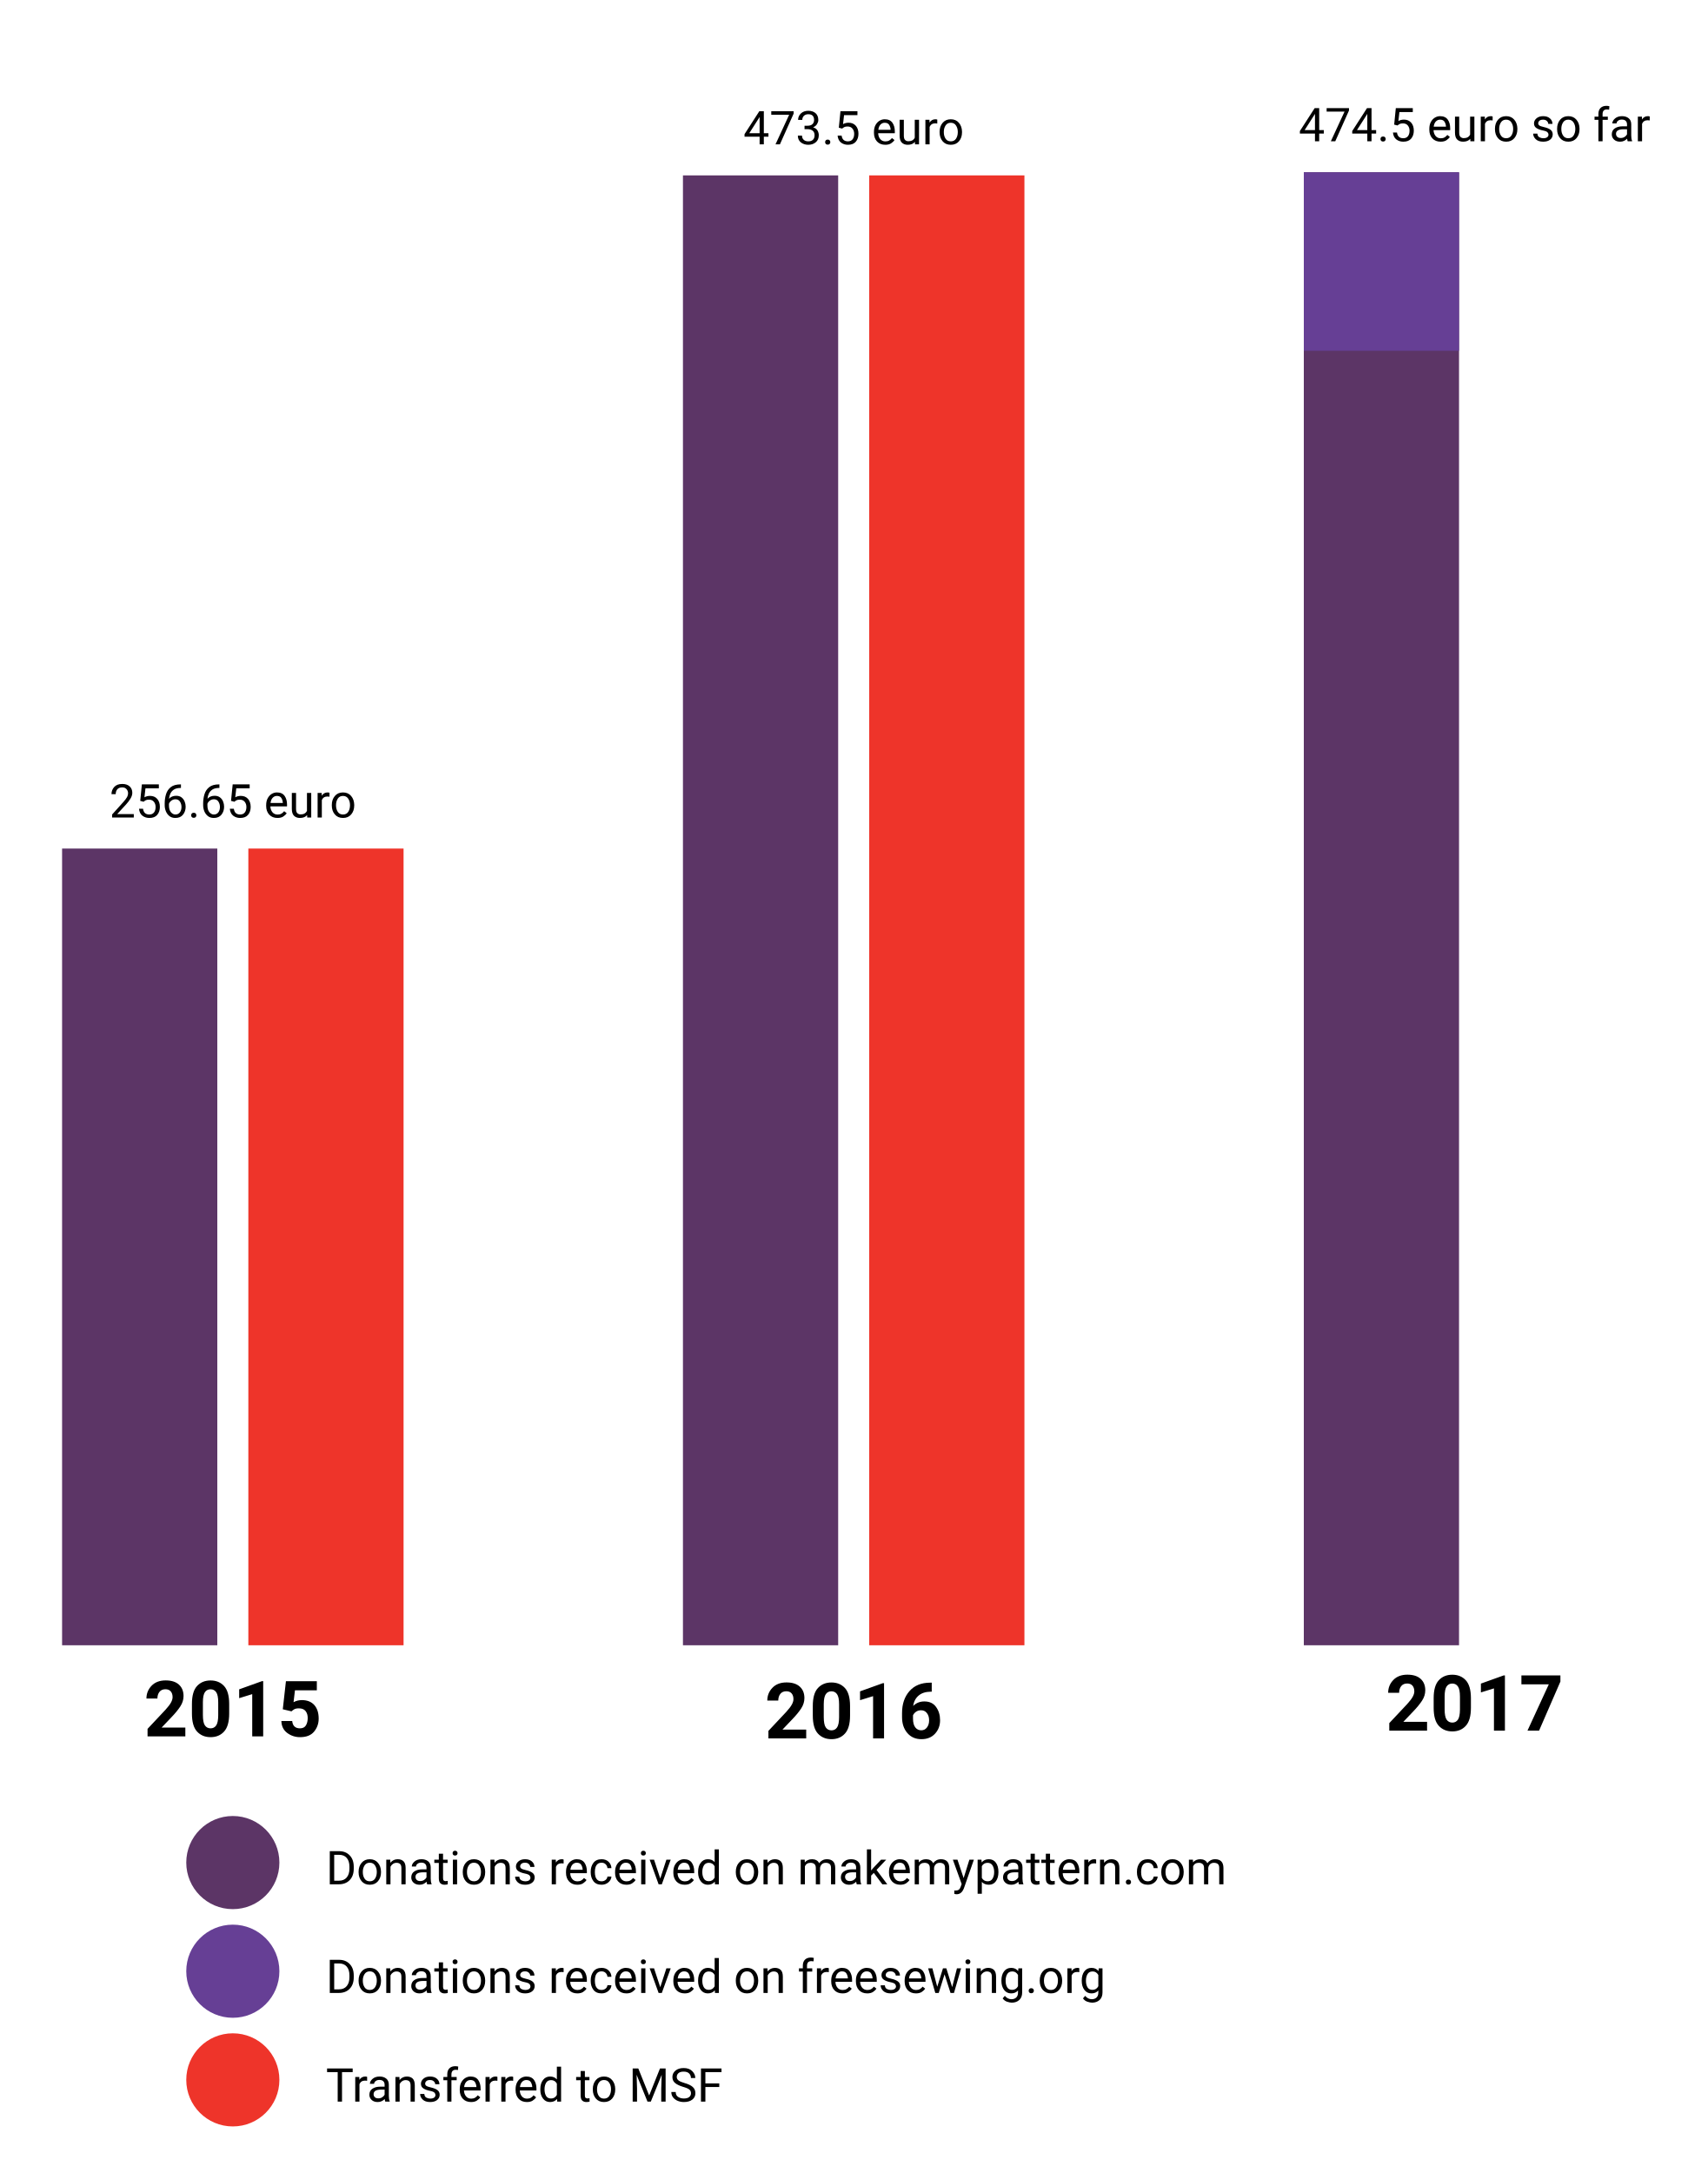
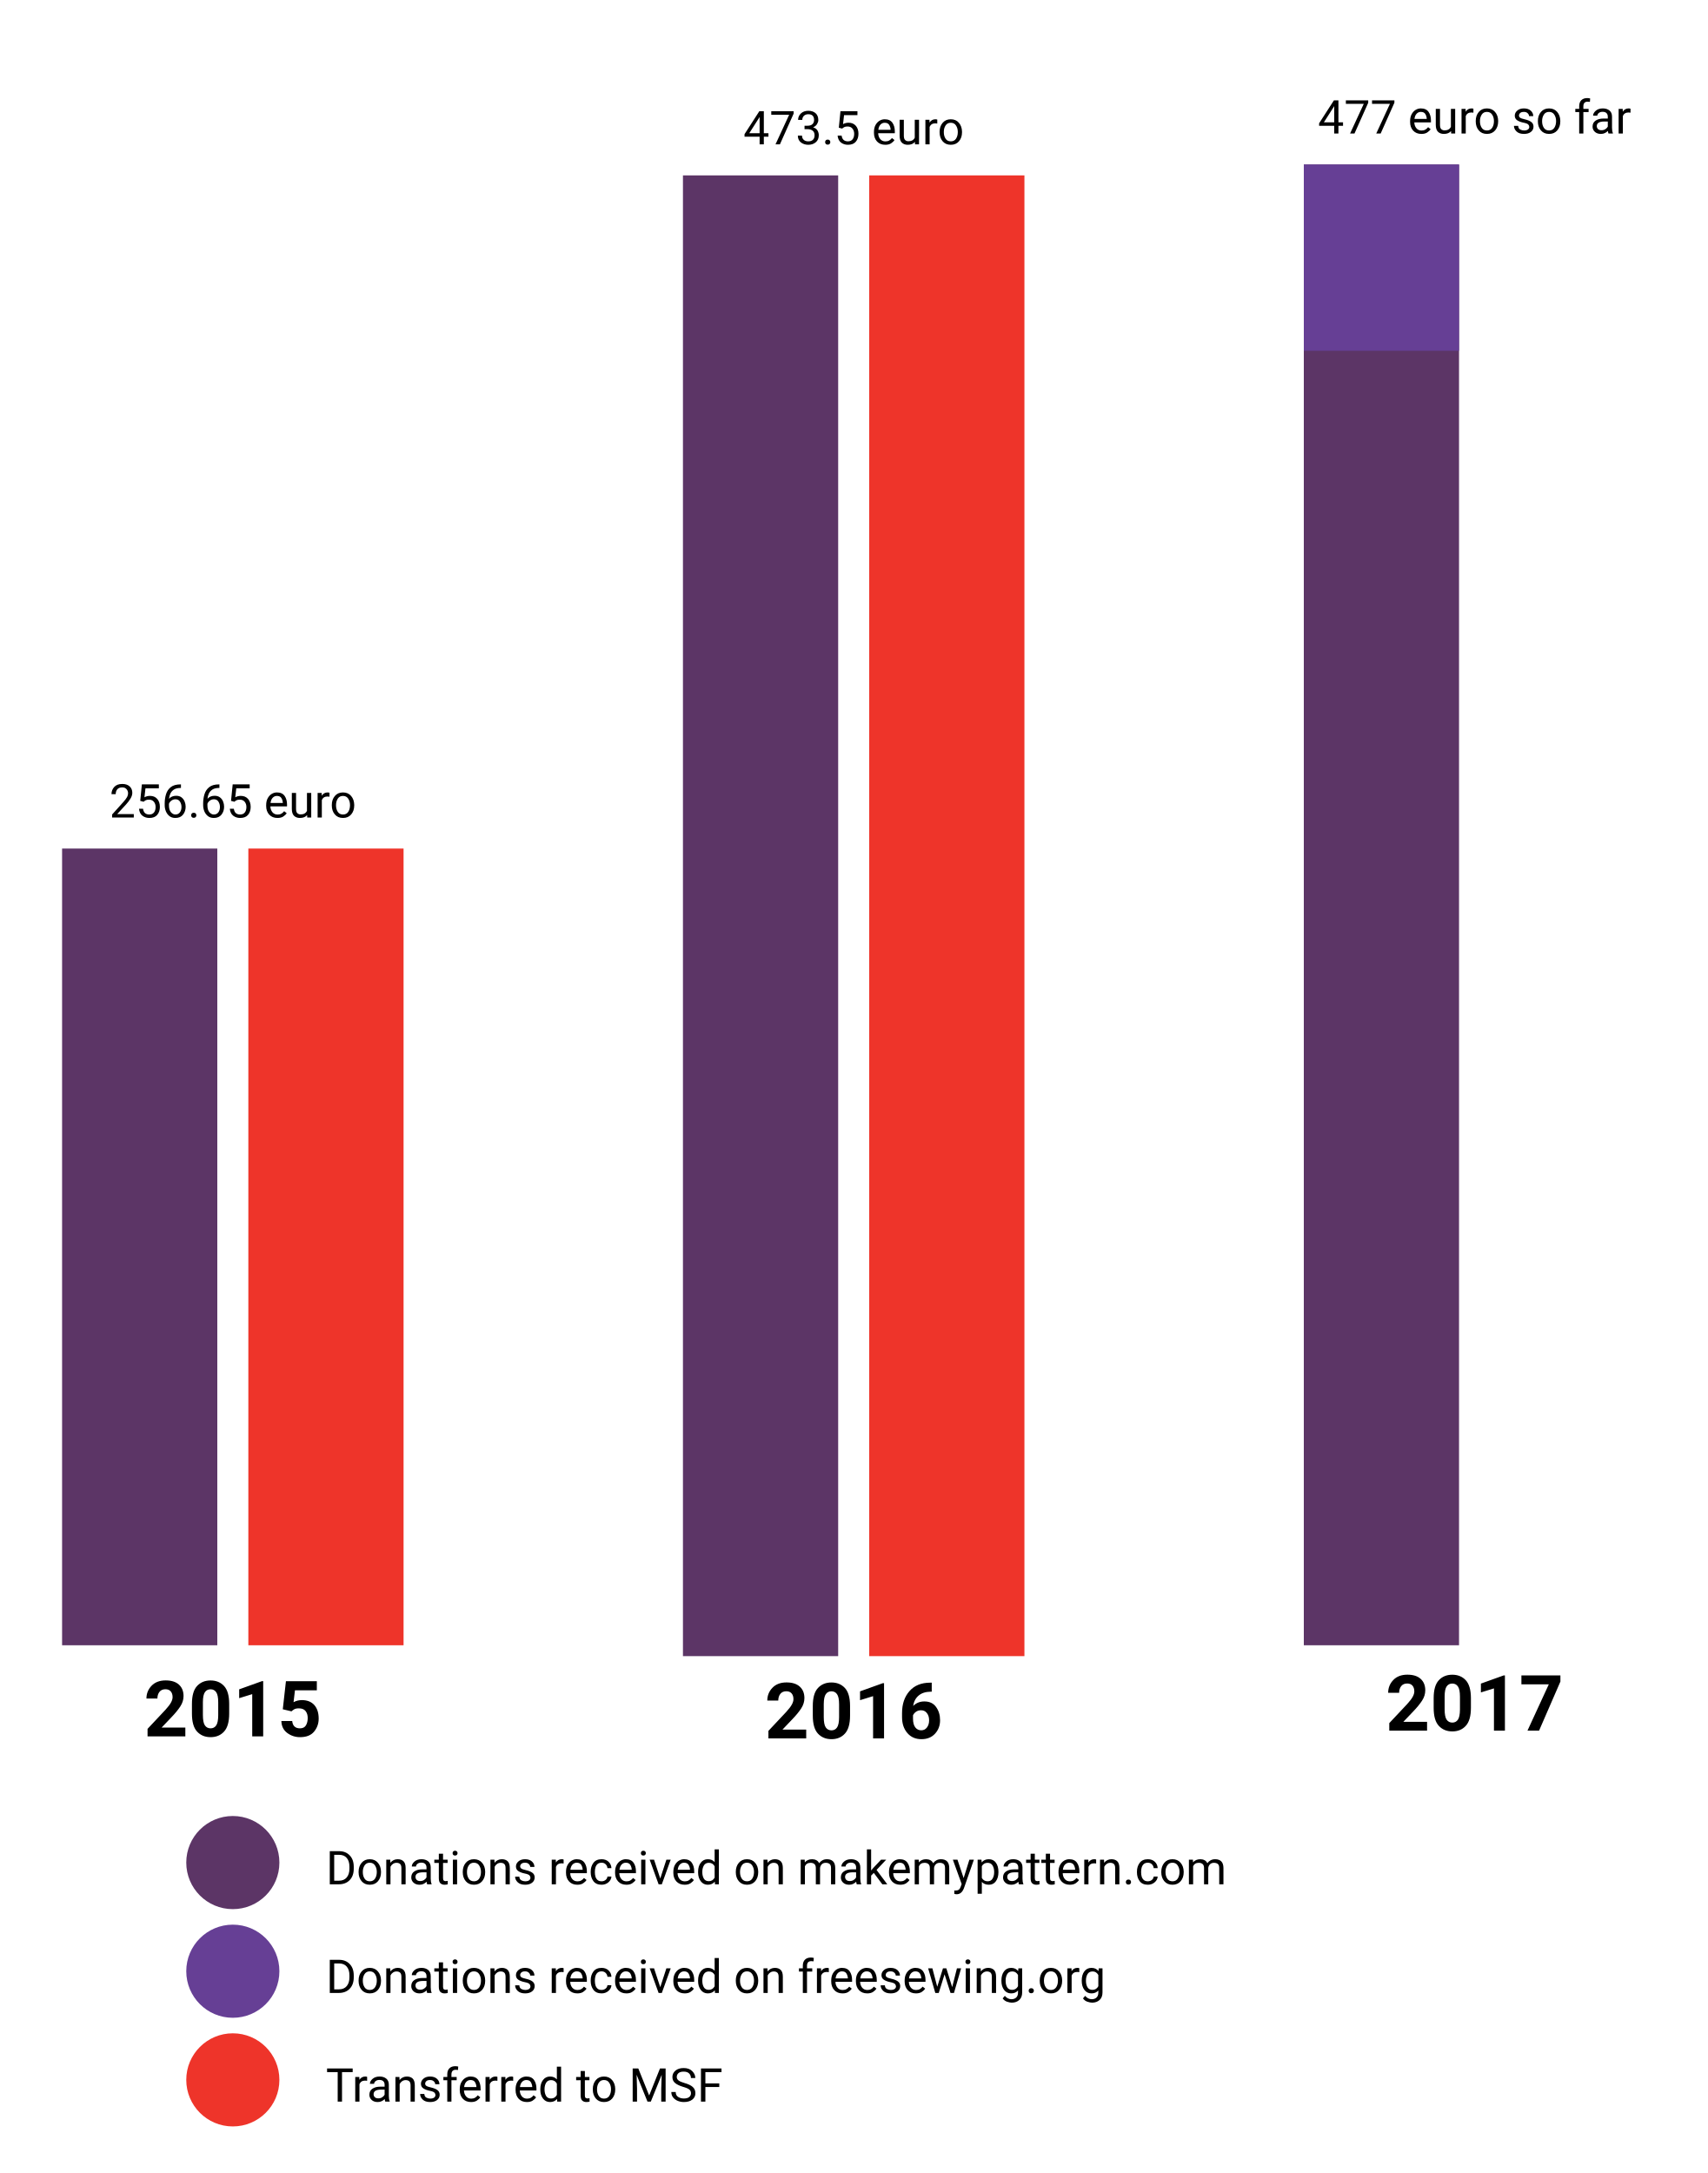
<svg xmlns="http://www.w3.org/2000/svg" width="550" height="700" viewBox="0 -530 550 700">
  <style type="text/css">
    
        rect.don.mmp{fill: #5c3566; stroke:none}
        rect.don{fill: #663f95; stroke:none}
        rect.msf{fill: #ee342a; stroke:none}
        text.fs{font-size:25px;font-family:-apple-system,system-ui,BlinkMacSystemFont,"Segoe UI",Roboto,"Helvetica Neue",Arial,sans-serif;fill:#000;text-anchor:middle;font-weight:600}
        text.sm{font-size:15px;font-family:-apple-system,system-ui,BlinkMacSystemFont,"Segoe UI",Roboto,"Helvetica Neue",Arial,sans-serif;fill:#000;text-anchor:middle;font-weight:400}
        text.legend{font-size:15px;font-family:-apple-system,system-ui,BlinkMacSystemFont,"Segoe UI",Roboto,"Helvetica Neue",Arial,sans-serif;fill:#000;text-anchor:start;font-weight:400}
    
    </style>
  <g transform="translate(0,-256.65)">
    <rect height="256.65" width="50" class="don mmp" x="20" y="0" />
    <rect height="256.65" width="50" class="msf" x="80" y="0" />
    <text class="fs" x="75" y="286">2015</text>
    <text class="sm" x="75" y="-10">256.65 euro</text>
  </g>
  <g transform="translate(0,-473.5)">
-     <rect height="473.5" width="50" class="don mmp" x="220" y="0" />
-     <rect height="473.5" width="50" class="msf" x="280" y="0" />
+     <rect height="477" width="50" class="don mmp" x="220" y="0" />
+     <rect height="477" width="50" class="msf" x="280" y="0" />
    <text class="fs" x="275" y="503.5">2016</text>
    <text class="sm" x="275" y="-10">473.5 euro</text>
  </g>
-   <g transform="translate(0,-474.5)">
-     <rect height="474.5" width="50" class="don mmp" x="420" y="0" />
+   <g transform="translate(0,-477)">
+     <rect height="477" width="50" class="don mmp" x="420" y="0" />
    <rect height="0" width="50" class="msf" x="480" y="0" />
-     <text class="fs" x="475" y="502">2017</text>
-     <text class="sm" x="475" y="-10">474.5 euro so far</text>
+     <text class="fs" x="475" y="504.5">2017</text>
+     <text class="sm" x="475" y="-10">477 euro so far</text>
  </g>
-   <g transform="translate(0,-474.5)">
-     <rect height="57.5" width="50" class="don" x="420" y="0" />
+   <g transform="translate(0,-477)">
+     <rect height="60" width="50" class="don" x="420" y="0" />
    <rect height="0" width="50" class="msf" x="480" y="0" />
  </g>
  <g transform="translate(0,70)">
    <circle cx="75" cy="0" r="15" fill="#5c3566" />
    <circle cx="75" cy="35" r="15" fill="#663f95" />
    <circle cx="75" cy="70" r="15" fill="#ee342a" />
    <text class="legend" x="105" y="7">Donations received on makemypattern.com</text>
    <text class="legend" x="105" y="42">Donations received on freesewing.org</text>
    <text class="legend" x="105" y="77">Transferred to MSF</text>
  </g>
</svg>
